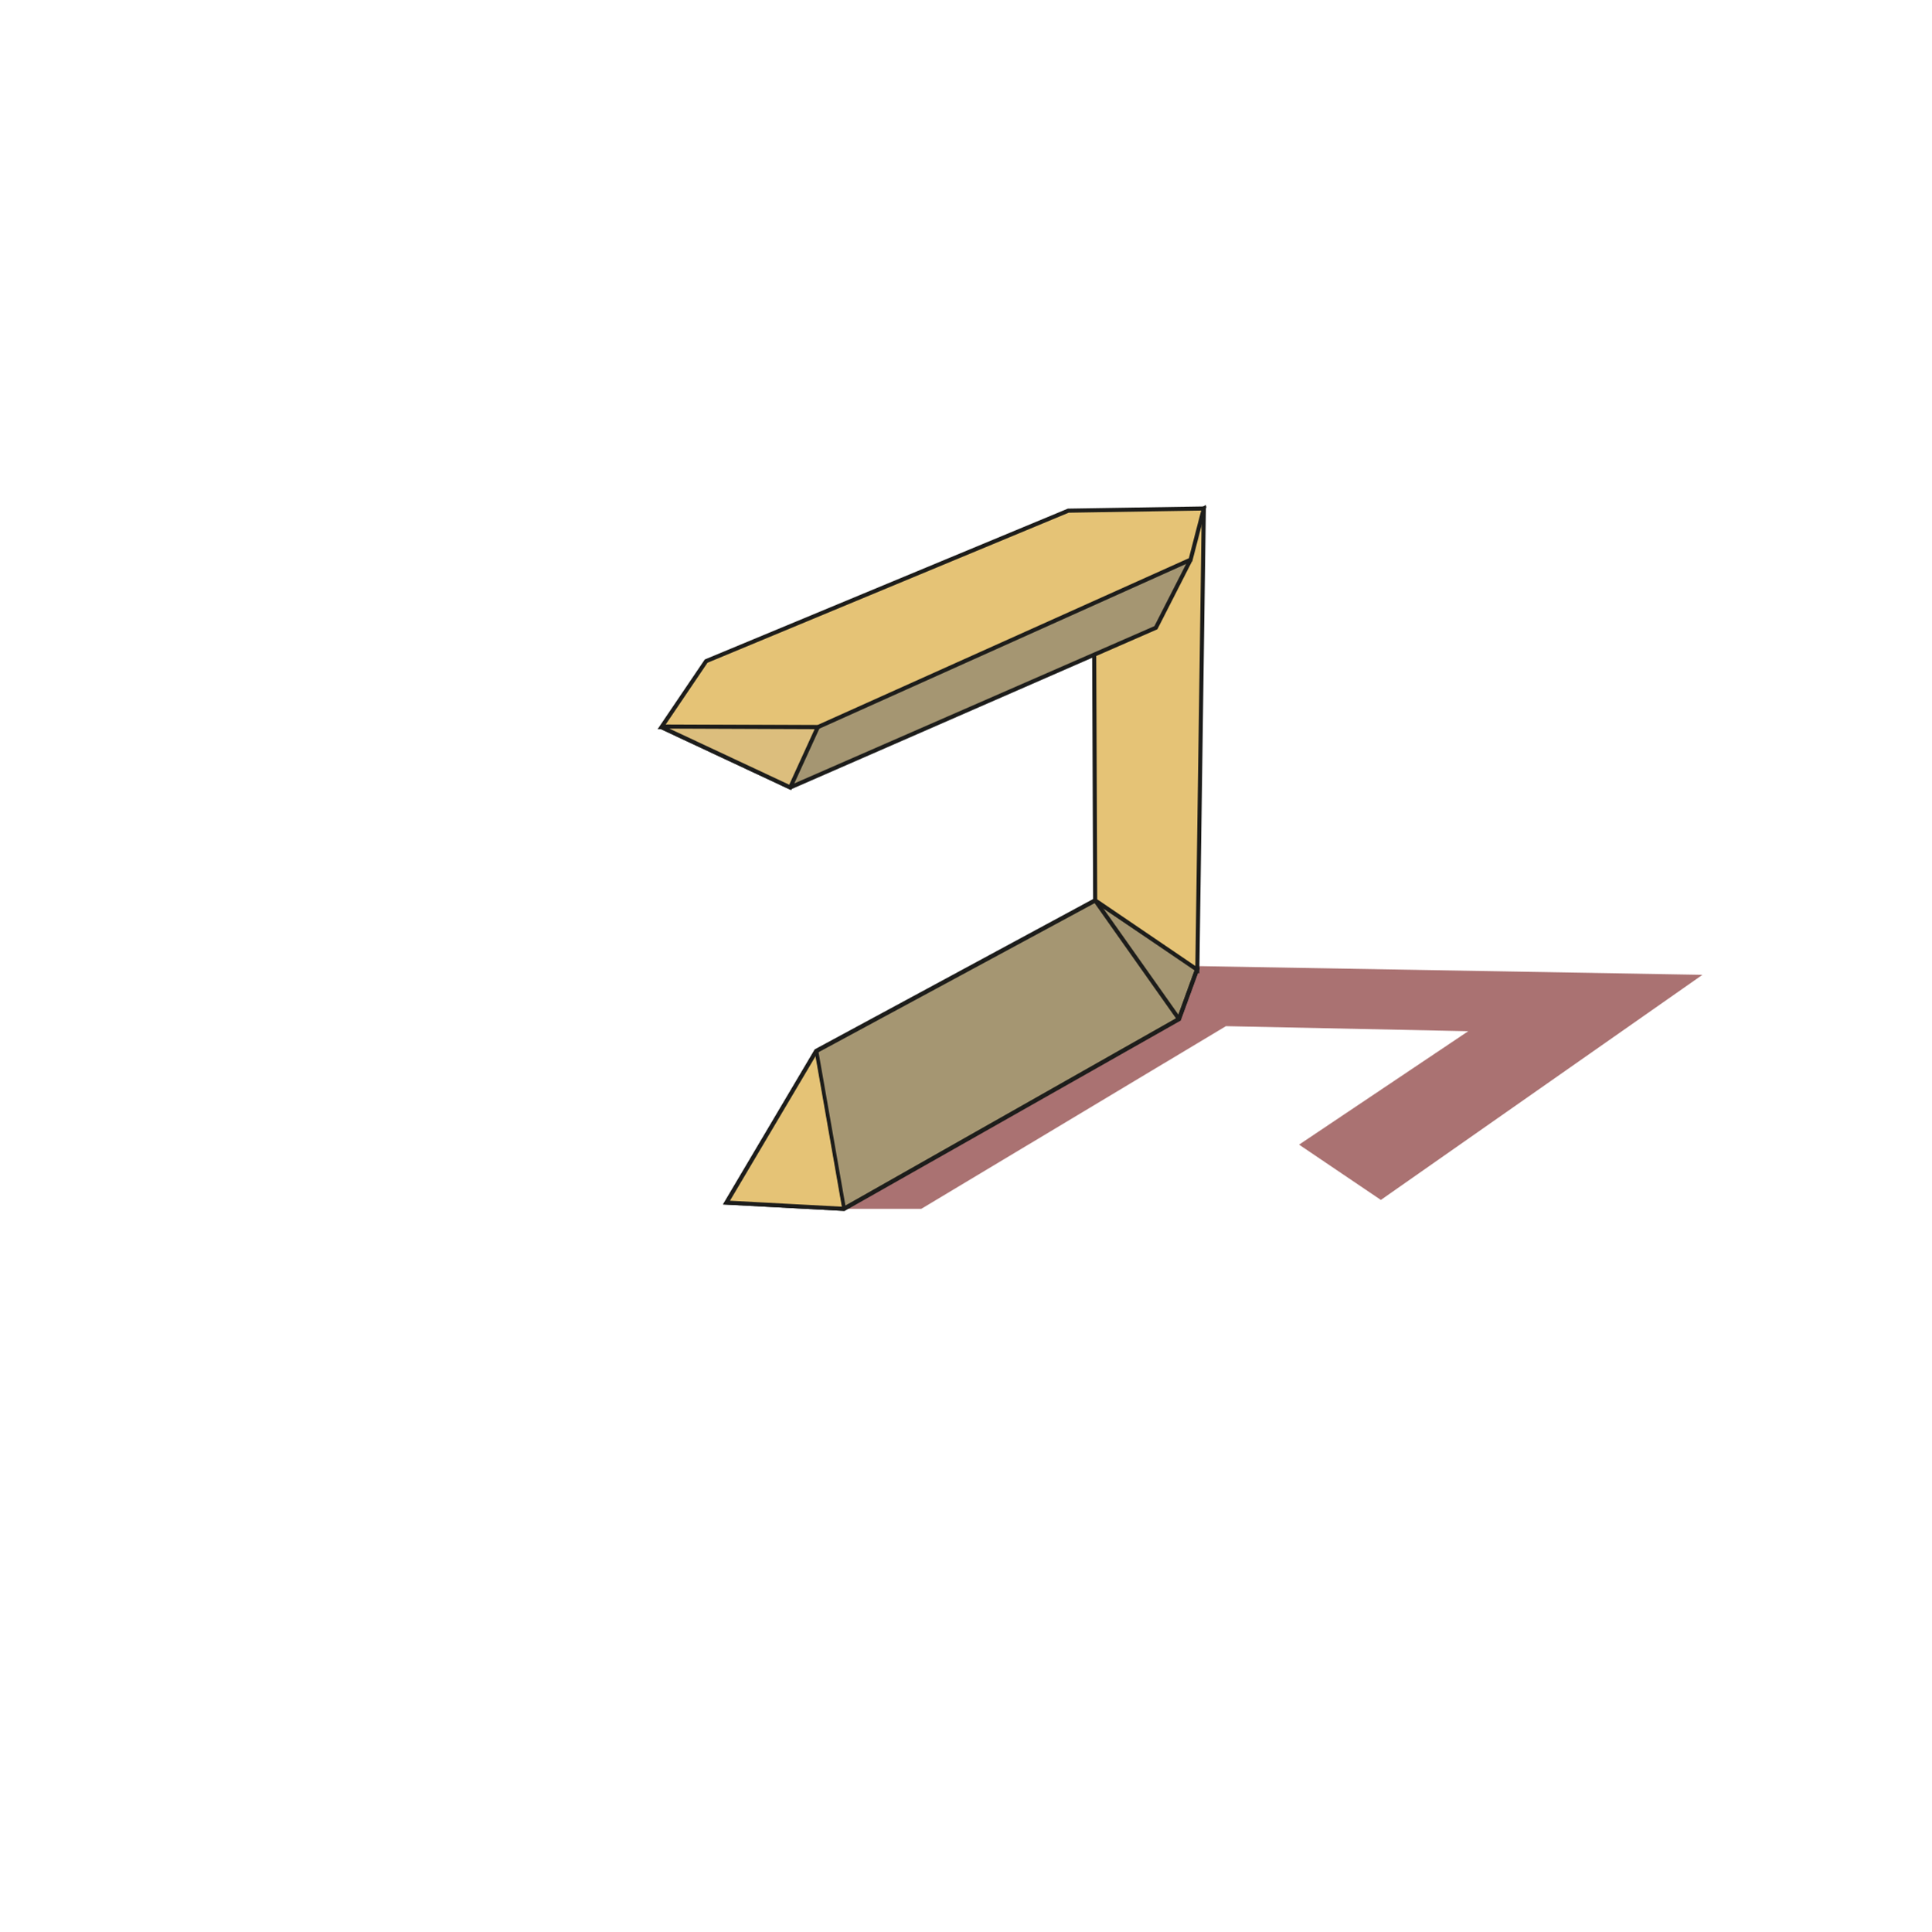
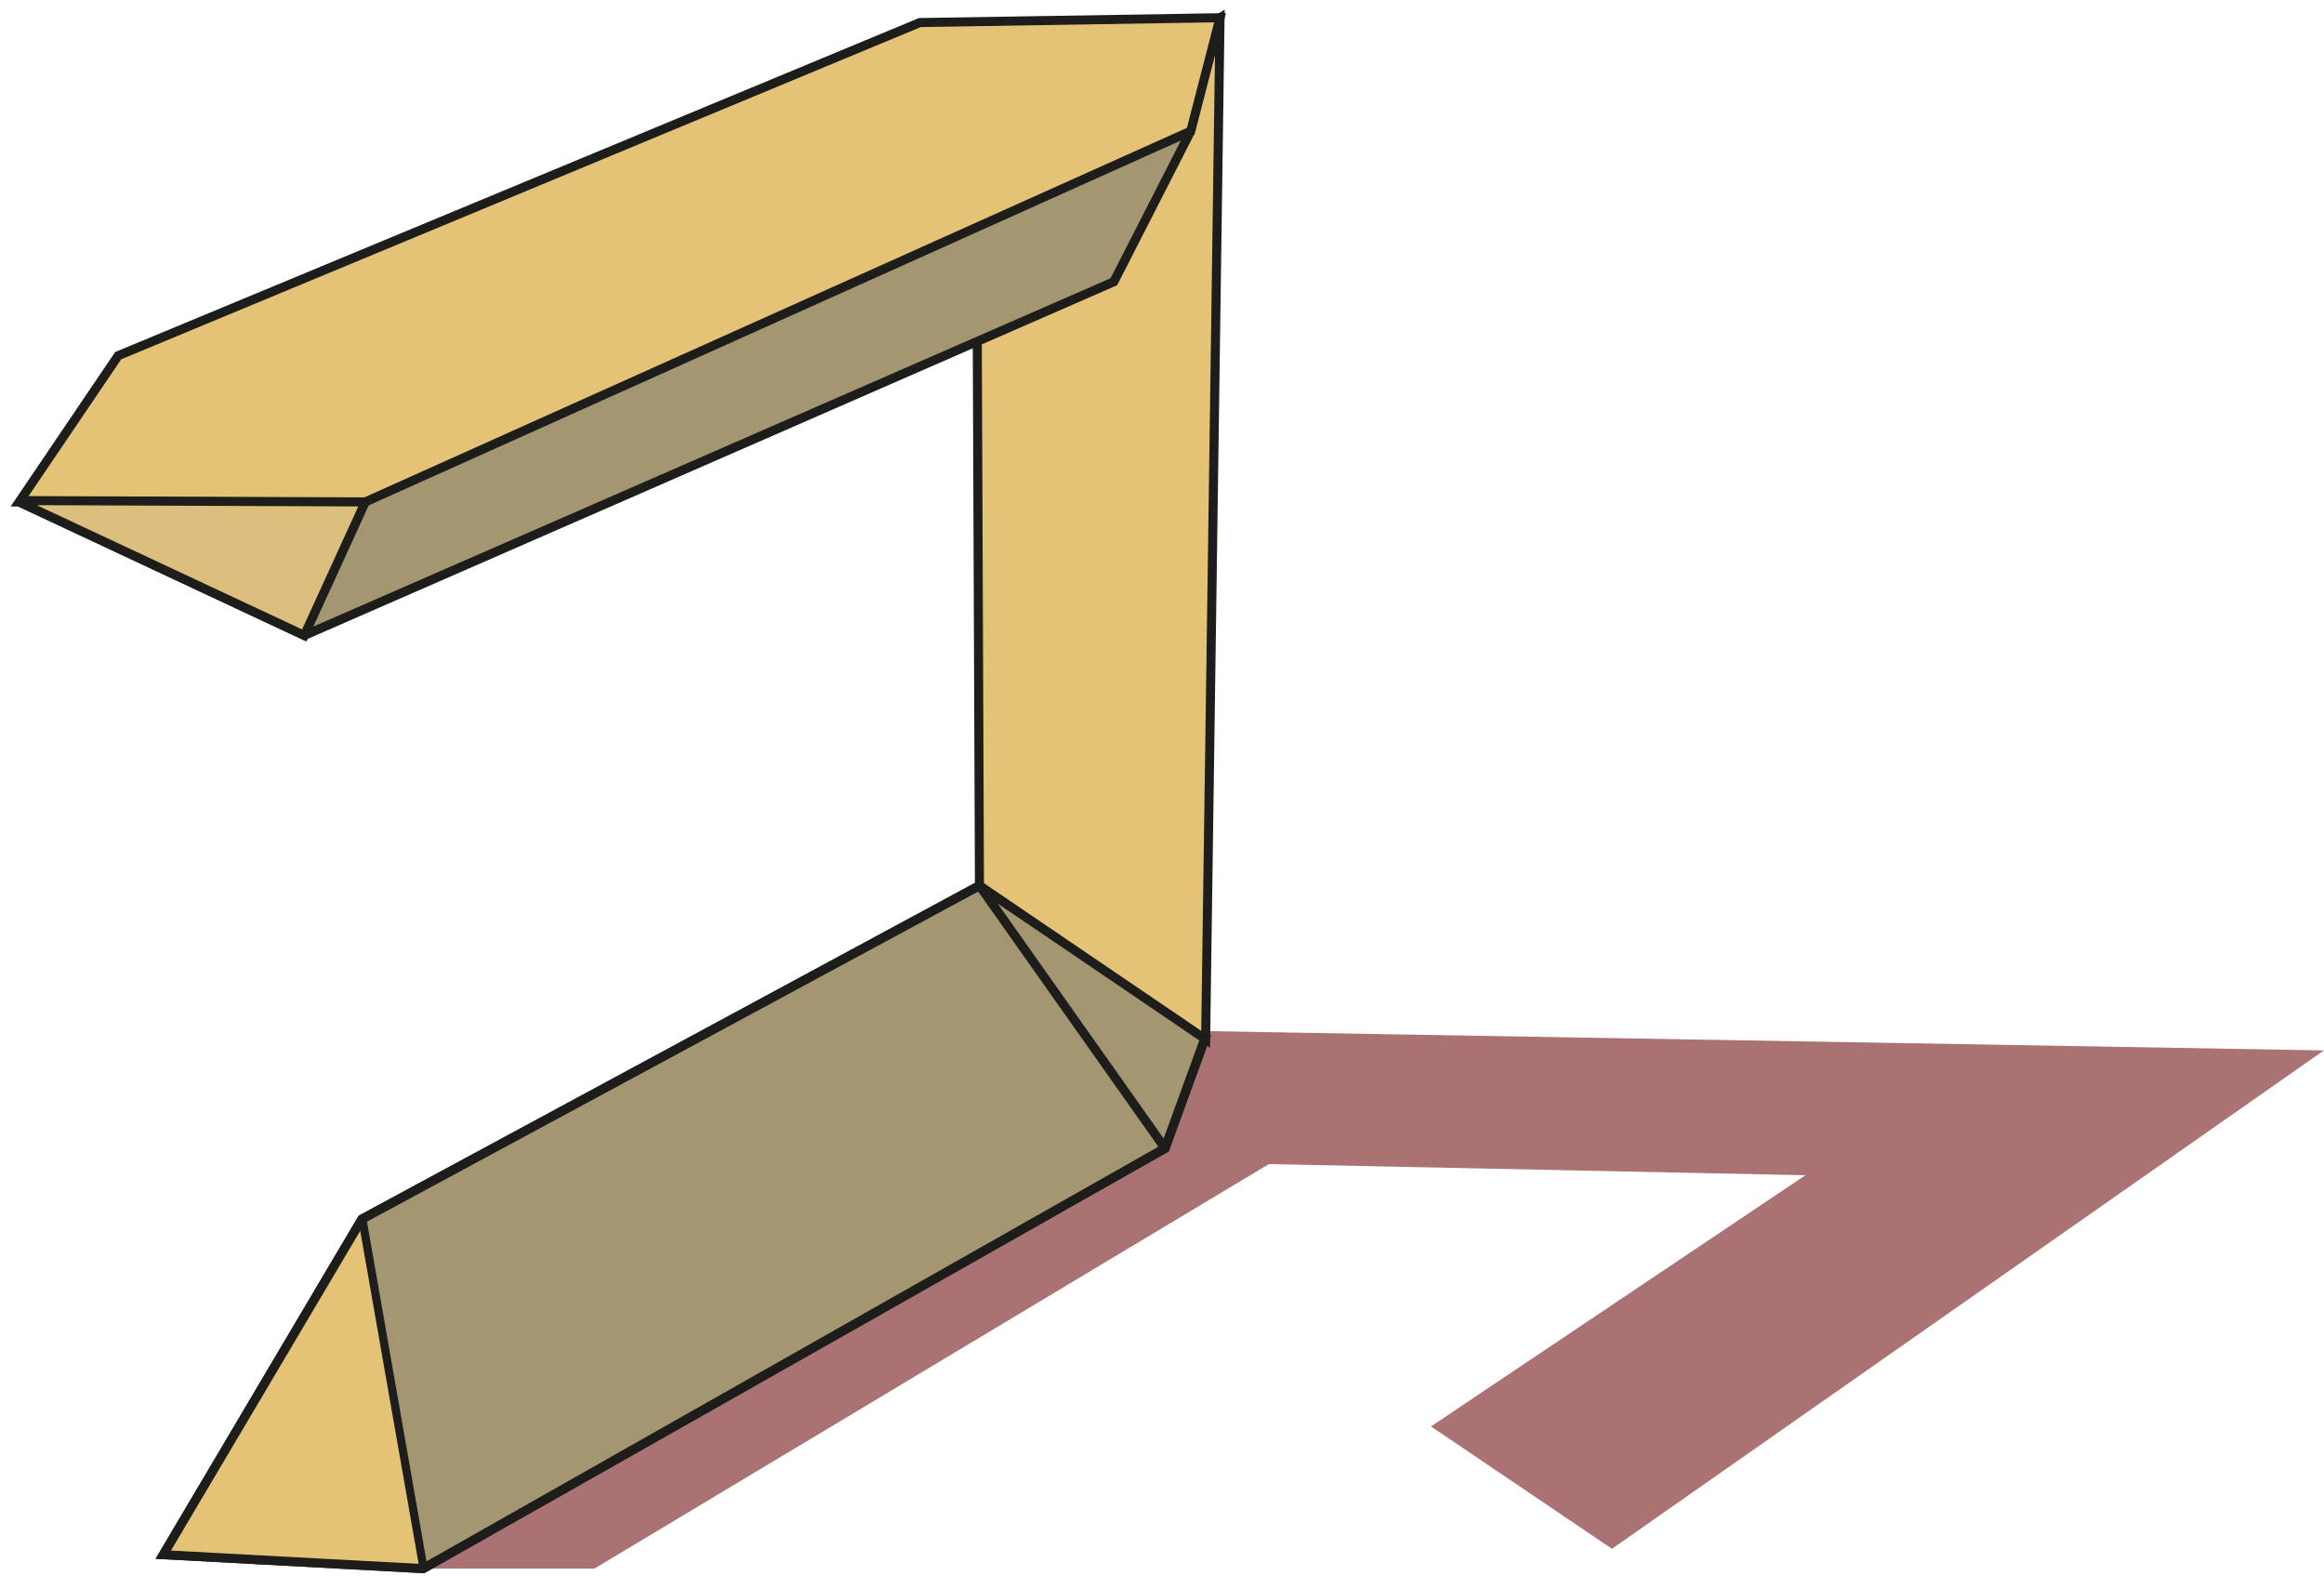
- <svg xmlns="http://www.w3.org/2000/svg" viewBox="0 0 566.93 566.93">
+ <svg xmlns="http://www.w3.org/2000/svg" viewBox="0 0 308.15 210.55">
  <defs>
    <style>.cls-1{fill:#aa7272;}.cls-2,.cls-6{fill:#a59672;}.cls-2,.cls-3,.cls-5,.cls-7{stroke:#1d1d1b;stroke-miterlimit:10;stroke-width:1.2px;}.cls-3{fill:none;}.cls-4,.cls-5{fill:#e5c376;}.cls-7{fill:#dcbe7d;}</style>
  </defs>
  <g id="_3" data-name="3">
    <g id="Fore">
-       <polygon class="cls-1" points="236.24 354.87 270.44 354.87 359.88 301.24 431.02 302.72 381.36 336.02 405.37 352.25 499.77 286.17 329.37 283.23 236.24 354.87" />
-       <polygon class="cls-2" points="213.27 353.03 239.62 308.53 321.5 264.32 351.47 284.41 346.1 299.15 247.74 354.87 213.27 353.03" />
-       <line class="cls-3" x1="239.62" y1="308.53" x2="247.74" y2="354.87" />
-       <polygon class="cls-4" points="247.24 354.87 239.12 308.53 212.78 353.03 247.24 354.87" />
-       <line class="cls-3" x1="321.5" y1="264.32" x2="346.1" y2="299.15" />
-       <polygon class="cls-3" points="213.27 353.03 239.62 308.53 321.5 264.32 351.47 284.41 346.1 299.15 247.74 354.87 213.27 353.03" />
-       <polygon class="cls-5" points="353.4 149.27 351.49 284.7 321.5 264.32 321.12 168.76 353.4 149.27" />
-       <polygon class="cls-6" points="349.74 164.3 339.32 184.27 231.98 231.16 240.29 213.46 349.74 164.3" />
-       <polygon class="cls-5" points="313.6 149.91 207.29 194.08 194.17 213.46 240.07 213.46 349.51 164.3 353.4 149.27 313.6 149.91" />
-       <polyline class="cls-3" points="194.17 213.46 231.98 231.16 339.32 184.27 349.51 164.3" />
-       <polyline class="cls-7" points="194.17 213.46 231.98 231.16 240.07 213.46 194.6 213.28" />
+       <polygon class="cls-1" points="44.61 207.95 78.81 207.95 168.25 154.32 239.39 155.8 189.74 189.1 213.74 205.32 308.14 139.25 137.74 136.31 44.61 207.95" />
+       <polygon class="cls-2" points="21.65 206.1 47.99 161.61 129.87 117.4 159.84 137.49 154.48 152.23 56.11 207.95 21.65 206.1" />
+       <line class="cls-3" x1="47.99" y1="161.61" x2="56.11" y2="207.95" />
+       <polygon class="cls-4" points="55.62 207.95 47.49 161.61 21.15 206.1 55.62 207.95" />
+       <line class="cls-3" x1="129.87" y1="117.4" x2="154.48" y2="152.23" />
+       <polygon class="cls-3" points="21.65 206.1 47.99 161.61 129.87 117.4 159.84 137.49 154.48 152.23 56.11 207.95 21.65 206.1" />
+       <polygon class="cls-5" points="161.77 2.35 159.86 137.78 129.87 117.4 129.49 21.84 161.77 2.35" />
+       <polygon class="cls-6" points="158.11 17.38 147.69 37.35 40.35 84.24 48.66 66.54 158.11 17.38" />
+       <polygon class="cls-5" points="121.97 2.99 15.67 47.15 2.54 66.54 48.44 66.54 157.89 17.38 161.77 2.35 121.97 2.99" />
+       <polyline class="cls-3" points="2.54 66.54 40.35 84.24 147.69 37.35 157.89 17.38" />
+       <polyline class="cls-7" points="2.54 66.54 40.35 84.24 48.44 66.54 2.97 66.36" />
    </g>
  </g>
</svg>
